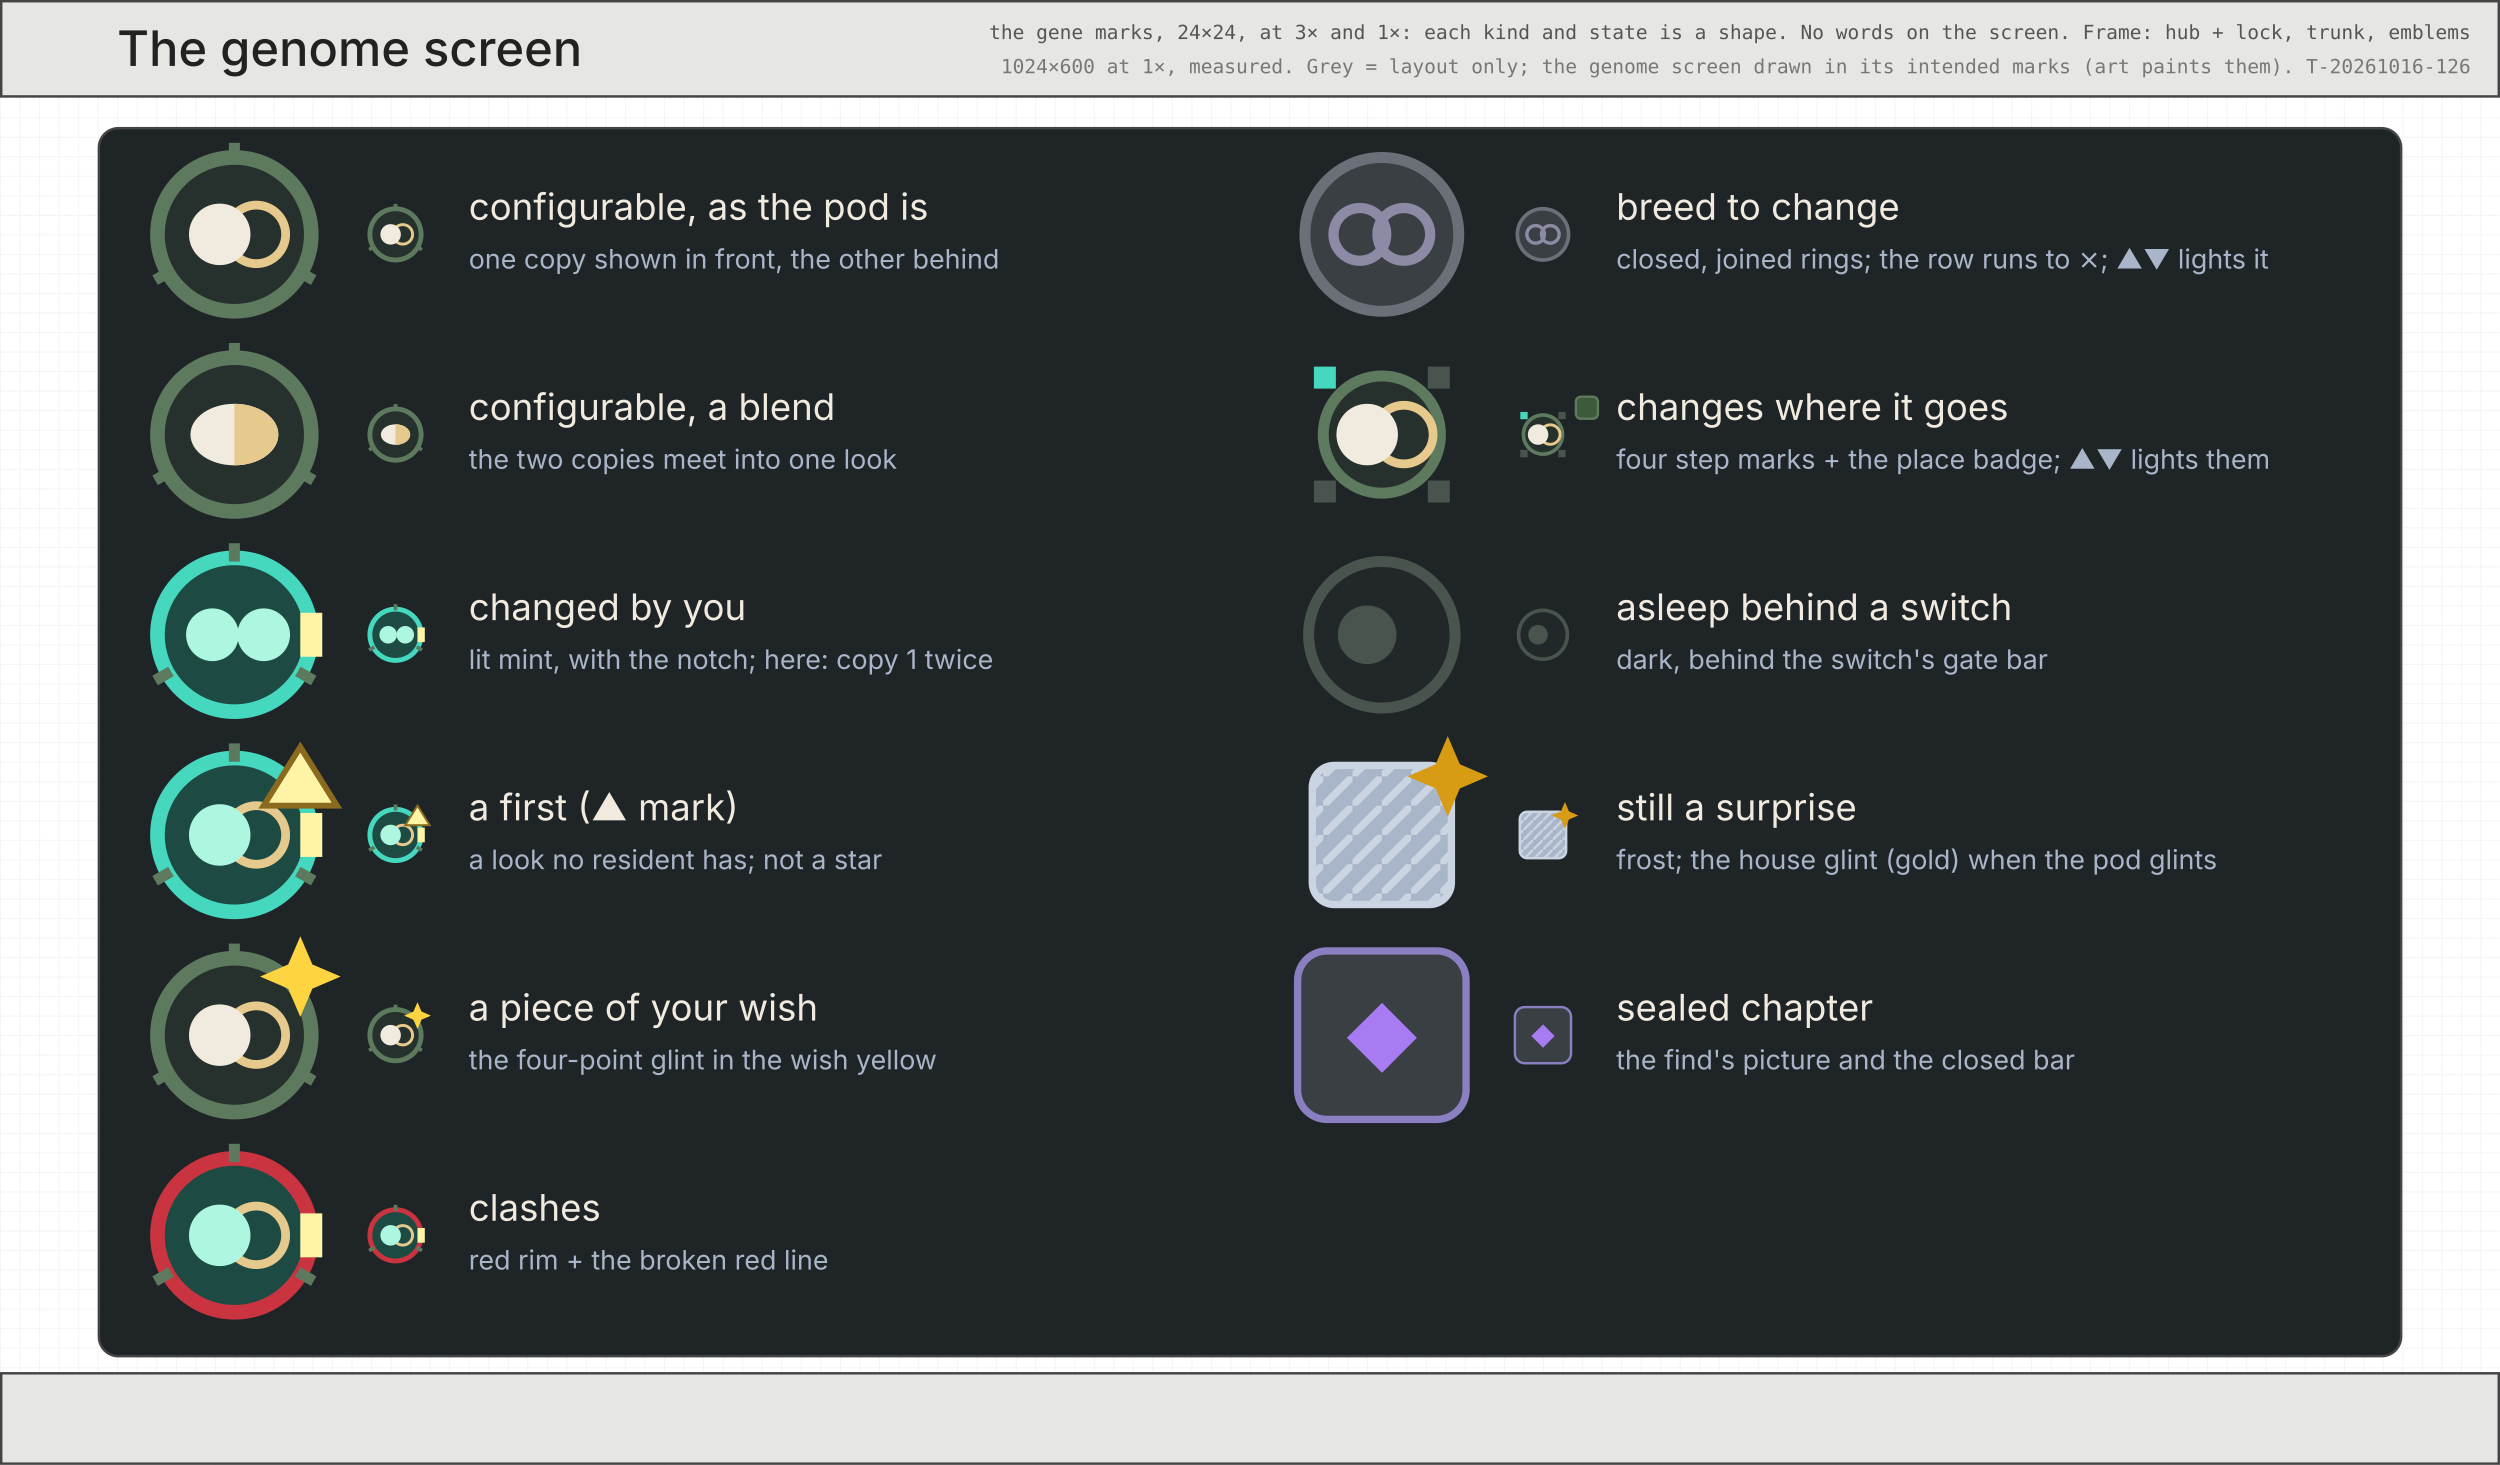
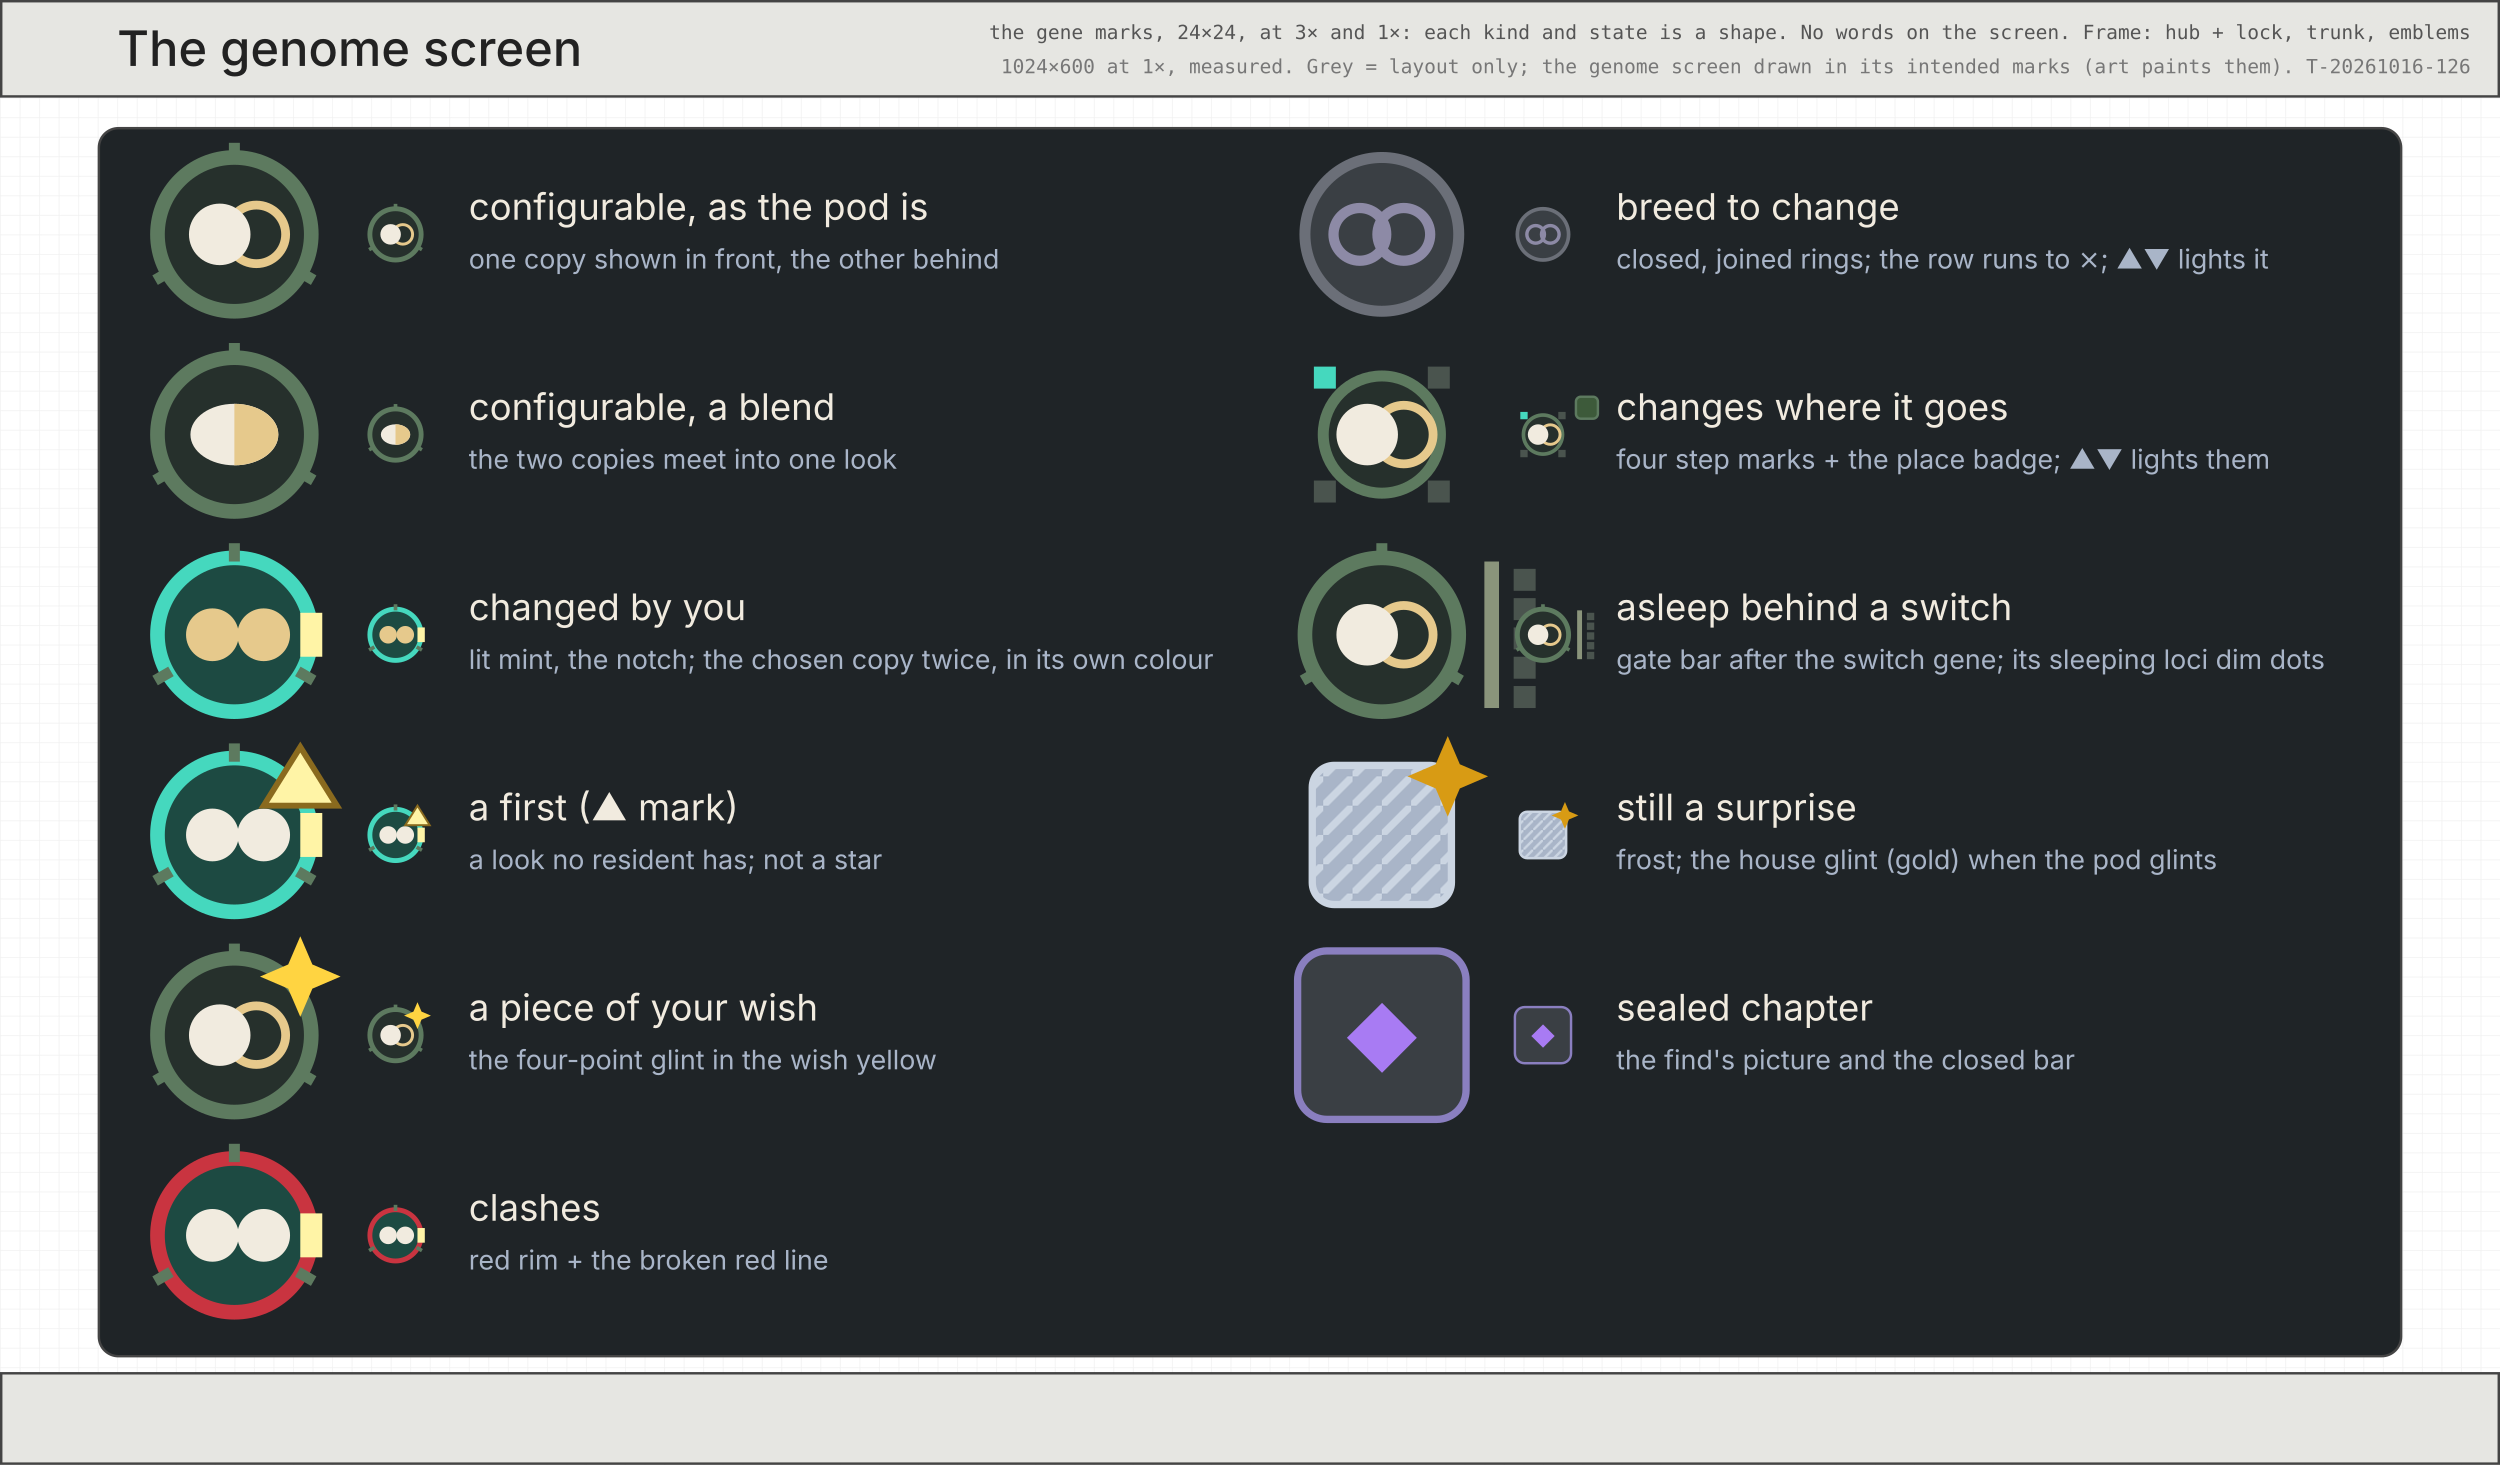
<svg xmlns="http://www.w3.org/2000/svg" viewBox="0 0 1024 600" width="1024" height="600" font-family="Inter, DejaVu Sans, sans-serif">
  <defs>
    <pattern id="g8" width="8" height="8" patternUnits="userSpaceOnUse">
      <path d="M8 0H0V8" fill="none" stroke="#efefef" stroke-width="0.5" />
    </pattern>
    <pattern id="fr" width="4" height="4" patternUnits="userSpaceOnUse">
      <rect width="4" height="4" fill="#a9b5c8" />
      <path d="M0 4L4 0" stroke="#cbd5e2" stroke-width="1" />
    </pattern>
  </defs>
  <rect width="1024" height="600" fill="#fff" />
  <rect width="1024" height="600" fill="url(#g8)" />
  <rect x="71.5" y="59.5" width="881" height="488" fill="none" stroke="#bbb" stroke-width="1" stroke-dasharray="1 3" />
  <rect x="0.5" y="0.5" width="1023" height="39" fill="#e6e6e2" stroke="#444" stroke-width="1" />
  <text x="48" y="27" font-size="20" fill="#222" text-anchor="start" font-weight="500">The genome screen</text>
  <text x="1012" y="16" font-size="8" fill="#555" text-anchor="end" font-family="DejaVu Sans Mono, monospace">the gene marks, 24×24, at 3× and 1×: each kind and state is a shape. No words on the screen. Frame: hub + lock, trunk, emblems</text>
  <text x="1012" y="30" font-size="8" fill="#777" text-anchor="end" font-family="DejaVu Sans Mono, monospace">1024×600 at 1×, measured. Grey = layout only; the genome screen drawn in its intended marks (art paints them). T-20261016-126</text>
  <rect x="40.5" y="52.5" width="943" height="503" fill="#1f2427" stroke="#444" stroke-width="1" rx="8" />
  <g transform="translate(60 60) scale(3)">
    <circle cx="12" cy="12" r="10.5" fill="#26302c" stroke="#5d7a5f" stroke-width="2" />
    <line x1="12.0" y1="2.0" x2="12.0" y2="-0.5" stroke="#5d7a5f" stroke-width="1.5" />
    <line x1="20.66" y1="17.0" x2="22.825" y2="18.25" stroke="#5d7a5f" stroke-width="1.5" />
    <line x1="3.34" y1="17" x2="1.175" y2="18.25" stroke="#5d7a5f" stroke-width="1.5" />
    <circle cx="15" cy="12" r="4" fill="none" stroke="#e6c98c" stroke-width="1.2" />
    <circle cx="10" cy="12" r="4.2" fill="#f1ebdf" stroke="none" stroke-width="1" />
  </g>
  <circle cx="162" cy="96" r="10.5" fill="#26302c" stroke="#5d7a5f" stroke-width="2" />
  <line x1="162.0" y1="86.0" x2="162.0" y2="83.5" stroke="#5d7a5f" stroke-width="1.5" />
  <line x1="170.66" y1="101.0" x2="172.825" y2="102.25" stroke="#5d7a5f" stroke-width="1.5" />
  <line x1="153.34" y1="101.0" x2="151.175" y2="102.25" stroke="#5d7a5f" stroke-width="1.5" />
  <circle cx="165" cy="96" r="4" fill="none" stroke="#e6c98c" stroke-width="1.2" />
  <circle cx="160" cy="96" r="4.2" fill="#f1ebdf" stroke="none" stroke-width="1" />
  <text x="192" y="90" font-size="15" fill="#f1ebdf" text-anchor="start">configurable, as the pod is</text>
  <text x="192" y="110" font-size="11" fill="#a9b5c8" text-anchor="start">one copy shown in front, the other behind</text>
  <g transform="translate(60 142) scale(3)">
    <circle cx="12" cy="12" r="10.5" fill="#26302c" stroke="#5d7a5f" stroke-width="2" />
    <line x1="12.0" y1="2.0" x2="12.0" y2="-0.5" stroke="#5d7a5f" stroke-width="1.5" />
    <line x1="20.66" y1="17.0" x2="22.825" y2="18.25" stroke="#5d7a5f" stroke-width="1.5" />
    <line x1="3.34" y1="17" x2="1.175" y2="18.25" stroke="#5d7a5f" stroke-width="1.5" />
    <ellipse cx="12" cy="12" rx="6" ry="4.2" fill="#f1ebdf" />
    <path d="M12 7.8A6 4.2 0 0 1 12 16.2Z" fill="#e6c98c" />
  </g>
  <circle cx="162" cy="178" r="10.5" fill="#26302c" stroke="#5d7a5f" stroke-width="2" />
  <line x1="162.0" y1="168.0" x2="162.0" y2="165.5" stroke="#5d7a5f" stroke-width="1.5" />
  <line x1="170.66" y1="183.0" x2="172.825" y2="184.25" stroke="#5d7a5f" stroke-width="1.5" />
  <line x1="153.34" y1="183.0" x2="151.175" y2="184.25" stroke="#5d7a5f" stroke-width="1.5" />
  <ellipse cx="162" cy="178" rx="6" ry="4.2" fill="#f1ebdf" />
  <path d="M162 173.8A6 4.2 0 0 1 162 182.2Z" fill="#e6c98c" />
  <text x="192" y="172" font-size="15" fill="#f1ebdf" text-anchor="start">configurable, a blend</text>
  <text x="192" y="192" font-size="11" fill="#a9b5c8" text-anchor="start">the two copies meet into one look</text>
  <g transform="translate(60 224) scale(3)">
    <circle cx="12" cy="12" r="10.5" fill="#1d4a42" stroke="#45d8be" stroke-width="2" />
    <line x1="12.0" y1="2.0" x2="12.0" y2="-0.5" stroke="#5d7a5f" stroke-width="1.5" />
    <line x1="20.66" y1="17.0" x2="22.825" y2="18.25" stroke="#5d7a5f" stroke-width="1.5" />
    <line x1="3.34" y1="17" x2="1.175" y2="18.25" stroke="#5d7a5f" stroke-width="1.5" />
-     <circle cx="9" cy="12" r="3.6" fill="#adf6e0" stroke="none" stroke-width="1" />
-     <circle cx="16" cy="12" r="3.6" fill="#adf6e0" stroke="none" stroke-width="1" />
+     <circle cx="9" cy="12" r="3.6" fill="#e6c98c" stroke="none" stroke-width="1" />
+     <circle cx="16" cy="12" r="3.6" fill="#e6c98c" stroke="none" stroke-width="1" />
    <rect x="21" y="9" width="3" height="6" fill="#fff4a6" />
  </g>
  <circle cx="162" cy="260" r="10.5" fill="#1d4a42" stroke="#45d8be" stroke-width="2" />
  <line x1="162.0" y1="250.0" x2="162.0" y2="247.5" stroke="#5d7a5f" stroke-width="1.5" />
  <line x1="170.66" y1="265.0" x2="172.825" y2="266.25" stroke="#5d7a5f" stroke-width="1.5" />
  <line x1="153.34" y1="265.0" x2="151.175" y2="266.25" stroke="#5d7a5f" stroke-width="1.5" />
-   <circle cx="159" cy="260" r="3.6" fill="#adf6e0" stroke="none" stroke-width="1" />
-   <circle cx="166" cy="260" r="3.6" fill="#adf6e0" stroke="none" stroke-width="1" />
+   <circle cx="159" cy="260" r="3.6" fill="#e6c98c" stroke="none" stroke-width="1" />
+   <circle cx="166" cy="260" r="3.6" fill="#e6c98c" stroke="none" stroke-width="1" />
  <rect x="171" y="257" width="3" height="6" fill="#fff4a6" />
  <text x="192" y="254" font-size="15" fill="#f1ebdf" text-anchor="start">changed by you</text>
-   <text x="192" y="274" font-size="11" fill="#a9b5c8" text-anchor="start">lit mint, with the notch; here: copy 1 twice</text>
+   <text x="192" y="274" font-size="11" fill="#a9b5c8" text-anchor="start">lit mint, the notch; the chosen copy twice, in its own colour</text>
  <g transform="translate(60 306) scale(3)">
    <circle cx="12" cy="12" r="10.5" fill="#1d4a42" stroke="#45d8be" stroke-width="2" />
    <line x1="12.0" y1="2.0" x2="12.0" y2="-0.5" stroke="#5d7a5f" stroke-width="1.5" />
    <line x1="20.66" y1="17.0" x2="22.825" y2="18.25" stroke="#5d7a5f" stroke-width="1.5" />
    <line x1="3.34" y1="17" x2="1.175" y2="18.25" stroke="#5d7a5f" stroke-width="1.5" />
-     <circle cx="15" cy="12" r="4" fill="none" stroke="#e6c98c" stroke-width="1.2" />
-     <circle cx="10" cy="12" r="4.2" fill="#adf6e0" stroke="none" stroke-width="1" />
+     <circle cx="9" cy="12" r="3.6" fill="#f1ebdf" stroke="none" stroke-width="1" />
+     <circle cx="16" cy="12" r="3.6" fill="#f1ebdf" stroke="none" stroke-width="1" />
    <rect x="21" y="9" width="3" height="6" fill="#fff4a6" />
    <path d="M21 0L26 8L16 8Z" fill="#fff4a6" stroke="#8a6a1e" stroke-width="0.8" />
  </g>
  <circle cx="162" cy="342" r="10.5" fill="#1d4a42" stroke="#45d8be" stroke-width="2" />
  <line x1="162.0" y1="332.0" x2="162.0" y2="329.5" stroke="#5d7a5f" stroke-width="1.5" />
  <line x1="170.66" y1="347.0" x2="172.825" y2="348.25" stroke="#5d7a5f" stroke-width="1.5" />
  <line x1="153.34" y1="347.0" x2="151.175" y2="348.25" stroke="#5d7a5f" stroke-width="1.5" />
-   <circle cx="165" cy="342" r="4" fill="none" stroke="#e6c98c" stroke-width="1.2" />
-   <circle cx="160" cy="342" r="4.2" fill="#adf6e0" stroke="none" stroke-width="1" />
+   <circle cx="159" cy="342" r="3.6" fill="#f1ebdf" stroke="none" stroke-width="1" />
+   <circle cx="166" cy="342" r="3.6" fill="#f1ebdf" stroke="none" stroke-width="1" />
  <rect x="171" y="339" width="3" height="6" fill="#fff4a6" />
  <path d="M171 330L176 338L166 338Z" fill="#fff4a6" stroke="#8a6a1e" stroke-width="0.8" />
  <text x="192" y="336" font-size="15" fill="#f1ebdf" text-anchor="start">a first (▲ mark)</text>
  <text x="192" y="356" font-size="11" fill="#a9b5c8" text-anchor="start">a look no resident has; not a star</text>
  <g transform="translate(60 388) scale(3)">
    <circle cx="12" cy="12" r="10.5" fill="#26302c" stroke="#5d7a5f" stroke-width="2" />
    <line x1="12.0" y1="2.0" x2="12.0" y2="-0.5" stroke="#5d7a5f" stroke-width="1.5" />
    <line x1="20.66" y1="17.0" x2="22.825" y2="18.25" stroke="#5d7a5f" stroke-width="1.5" />
    <line x1="3.34" y1="17" x2="1.175" y2="18.25" stroke="#5d7a5f" stroke-width="1.5" />
    <circle cx="15" cy="12" r="4" fill="none" stroke="#e6c98c" stroke-width="1.2" />
    <circle cx="10" cy="12" r="4.2" fill="#f1ebdf" stroke="none" stroke-width="1" />
    <path d="M21 -1.5L22.65 2.35L26.5 4L22.65 5.65L21 9.5L19.35 5.65L15.5 4L19.35 2.35Z" fill="#ffd441" />
  </g>
  <circle cx="162" cy="424" r="10.5" fill="#26302c" stroke="#5d7a5f" stroke-width="2" />
  <line x1="162.0" y1="414.0" x2="162.0" y2="411.5" stroke="#5d7a5f" stroke-width="1.5" />
  <line x1="170.66" y1="429.0" x2="172.825" y2="430.25" stroke="#5d7a5f" stroke-width="1.5" />
  <line x1="153.34" y1="429.0" x2="151.175" y2="430.25" stroke="#5d7a5f" stroke-width="1.5" />
  <circle cx="165" cy="424" r="4" fill="none" stroke="#e6c98c" stroke-width="1.2" />
  <circle cx="160" cy="424" r="4.2" fill="#f1ebdf" stroke="none" stroke-width="1" />
  <path d="M171 410.5L172.65 414.35L176.5 416L172.65 417.65L171 421.5L169.35 417.65L165.5 416L169.35 414.35Z" fill="#ffd441" />
  <text x="192" y="418" font-size="15" fill="#f1ebdf" text-anchor="start">a piece of your wish</text>
  <text x="192" y="438" font-size="11" fill="#a9b5c8" text-anchor="start">the four-point glint in the wish yellow</text>
  <g transform="translate(60 470) scale(3)">
    <circle cx="12" cy="12" r="10.5" fill="#1d4a42" stroke="#c93440" stroke-width="2" />
    <line x1="12.0" y1="2.0" x2="12.0" y2="-0.5" stroke="#5d7a5f" stroke-width="1.5" />
    <line x1="20.66" y1="17.0" x2="22.825" y2="18.25" stroke="#5d7a5f" stroke-width="1.5" />
    <line x1="3.34" y1="17" x2="1.175" y2="18.25" stroke="#5d7a5f" stroke-width="1.5" />
-     <circle cx="15" cy="12" r="4" fill="none" stroke="#e6c98c" stroke-width="1.2" />
-     <circle cx="10" cy="12" r="4.2" fill="#adf6e0" stroke="none" stroke-width="1" />
+     <circle cx="9" cy="12" r="3.6" fill="#f1ebdf" stroke="none" stroke-width="1" />
+     <circle cx="16" cy="12" r="3.6" fill="#f1ebdf" stroke="none" stroke-width="1" />
    <rect x="21" y="9" width="3" height="6" fill="#fff4a6" />
  </g>
  <circle cx="162" cy="506" r="10.5" fill="#1d4a42" stroke="#c93440" stroke-width="2" />
  <line x1="162.0" y1="496.0" x2="162.0" y2="493.5" stroke="#5d7a5f" stroke-width="1.5" />
  <line x1="170.66" y1="511.0" x2="172.825" y2="512.25" stroke="#5d7a5f" stroke-width="1.5" />
  <line x1="153.34" y1="511.0" x2="151.175" y2="512.25" stroke="#5d7a5f" stroke-width="1.5" />
-   <circle cx="165" cy="506" r="4" fill="none" stroke="#e6c98c" stroke-width="1.2" />
-   <circle cx="160" cy="506" r="4.2" fill="#adf6e0" stroke="none" stroke-width="1" />
+   <circle cx="159" cy="506" r="3.6" fill="#f1ebdf" stroke="none" stroke-width="1" />
+   <circle cx="166" cy="506" r="3.6" fill="#f1ebdf" stroke="none" stroke-width="1" />
  <rect x="171" y="503" width="3" height="6" fill="#fff4a6" />
  <text x="192" y="500" font-size="15" fill="#f1ebdf" text-anchor="start">clashes</text>
  <text x="192" y="520" font-size="11" fill="#a9b5c8" text-anchor="start">red rim + the broken red line</text>
  <g transform="translate(530 60) scale(3)">
    <circle cx="12" cy="12" r="10.5" fill="#3a3f44" stroke="#6b6f78" stroke-width="1.5" />
    <circle cx="9" cy="12" r="3.6" fill="none" stroke="#8d8aa6" stroke-width="1.4" />
    <circle cx="15" cy="12" r="3.6" fill="none" stroke="#8d8aa6" stroke-width="1.4" />
  </g>
  <circle cx="632" cy="96" r="10.5" fill="#3a3f44" stroke="#6b6f78" stroke-width="1.5" />
  <circle cx="629" cy="96" r="3.6" fill="none" stroke="#8d8aa6" stroke-width="1.4" />
  <circle cx="635" cy="96" r="3.6" fill="none" stroke="#8d8aa6" stroke-width="1.4" />
  <text x="662" y="90" font-size="15" fill="#f1ebdf" text-anchor="start">breed to change</text>
  <text x="662" y="110" font-size="11" fill="#a9b5c8" text-anchor="start">closed, joined rings; the row runs to ⨯; ▲▼ lights it</text>
  <g transform="translate(530 142) scale(3)">
    <circle cx="12" cy="12" r="8" fill="#26302c" stroke="#5d7a5f" stroke-width="1.5" />
    <circle cx="15" cy="12" r="4" fill="none" stroke="#e6c98c" stroke-width="1.2" />
    <circle cx="10" cy="12" r="4.2" fill="#f1ebdf" stroke="none" stroke-width="1" />
    <rect x="2.722" y="2.722" width="3" height="3" fill="#45d8be" />
    <rect x="18.278" y="2.722" width="3" height="3" fill="#4a544e" />
    <rect x="18.278" y="18.278" width="3" height="3" fill="#4a544e" />
    <rect x="2.722" y="18.278" width="3" height="3" fill="#4a544e" />
  </g>
  <circle cx="632" cy="178" r="8" fill="#26302c" stroke="#5d7a5f" stroke-width="1.5" />
  <circle cx="635" cy="178" r="4" fill="none" stroke="#e6c98c" stroke-width="1.2" />
  <circle cx="630" cy="178" r="4.2" fill="#f1ebdf" stroke="none" stroke-width="1" />
  <rect x="622.722" y="168.722" width="3" height="3" fill="#45d8be" />
  <rect x="638.278" y="168.722" width="3" height="3" fill="#4a544e" />
  <rect x="638.278" y="184.278" width="3" height="3" fill="#4a544e" />
  <rect x="622.722" y="184.278" width="3" height="3" fill="#4a544e" />
  <rect x="645.5" y="162.5" width="9" height="9" fill="#3d5a3a" stroke="#5d7a5f" stroke-width="1" rx="2" />
  <text x="662" y="172" font-size="15" fill="#f1ebdf" text-anchor="start">changes where it goes</text>
  <text x="662" y="192" font-size="11" fill="#a9b5c8" text-anchor="start">four step marks + the place badge; ▲▼ lights them</text>
  <g transform="translate(530 224) scale(3)">
-     <circle cx="12" cy="12" r="10" fill="#22272a" stroke="#4a544e" stroke-width="1.5" />
-     <circle cx="10" cy="12" r="4" fill="#4a544e" stroke="none" stroke-width="1" />
-   </g>
-   <circle cx="632" cy="260" r="10" fill="#22272a" stroke="#4a544e" stroke-width="1.5" />
-   <circle cx="630" cy="260" r="4" fill="#4a544e" stroke="none" stroke-width="1" />
+     <circle cx="12" cy="12" r="10.5" fill="#26302c" stroke="#5d7a5f" stroke-width="2" />
+     <line x1="12.0" y1="2.0" x2="12.0" y2="-0.5" stroke="#5d7a5f" stroke-width="1.5" />
+     <line x1="20.66" y1="17.0" x2="22.825" y2="18.25" stroke="#5d7a5f" stroke-width="1.5" />
+     <line x1="3.34" y1="17" x2="1.175" y2="18.25" stroke="#5d7a5f" stroke-width="1.5" />
+     <circle cx="15" cy="12" r="4" fill="none" stroke="#e6c98c" stroke-width="1.2" />
+     <circle cx="10" cy="12" r="4.2" fill="#f1ebdf" stroke="none" stroke-width="1" />
+     <rect x="26" y="2" width="2" height="20" fill="#8a947b" />
+     <rect x="30" y="3" width="3" height="3" fill="#4a544e" />
+     <rect x="30" y="7" width="3" height="3" fill="#4a544e" />
+     <rect x="30" y="11" width="3" height="3" fill="#4a544e" />
+     <rect x="30" y="15" width="3" height="3" fill="#4a544e" />
+     <rect x="30" y="19" width="3" height="3" fill="#4a544e" />
+   </g>
+   <circle cx="632" cy="260" r="10.5" fill="#26302c" stroke="#5d7a5f" stroke-width="2" />
+   <line x1="632.0" y1="250.0" x2="632.0" y2="247.5" stroke="#5d7a5f" stroke-width="1.5" />
+   <line x1="640.66" y1="265.0" x2="642.825" y2="266.25" stroke="#5d7a5f" stroke-width="1.5" />
+   <line x1="623.34" y1="265.0" x2="621.175" y2="266.25" stroke="#5d7a5f" stroke-width="1.5" />
+   <circle cx="635" cy="260" r="4" fill="none" stroke="#e6c98c" stroke-width="1.2" />
+   <circle cx="630" cy="260" r="4.2" fill="#f1ebdf" stroke="none" stroke-width="1" />
+   <rect x="646" y="250" width="2" height="20" fill="#8a947b" />
+   <rect x="650" y="251" width="3" height="3" fill="#4a544e" />
+   <rect x="650" y="255" width="3" height="3" fill="#4a544e" />
+   <rect x="650" y="259" width="3" height="3" fill="#4a544e" />
+   <rect x="650" y="263" width="3" height="3" fill="#4a544e" />
+   <rect x="650" y="267" width="3" height="3" fill="#4a544e" />
  <text x="662" y="254" font-size="15" fill="#f1ebdf" text-anchor="start">asleep behind a switch</text>
-   <text x="662" y="274" font-size="11" fill="#a9b5c8" text-anchor="start">dark, behind the switch's gate bar</text>
+   <text x="662" y="274" font-size="11" fill="#a9b5c8" text-anchor="start">gate bar after the switch gene; its sleeping loci dim dots</text>
  <g transform="translate(530 306) scale(3)">
    <rect x="2.5" y="2.5" width="19" height="19" fill="url(#fr)" stroke="#cbd5e2" stroke-width="1" rx="3" />
    <path d="M21 -1.5L22.65 2.35L26.5 4L22.65 5.65L21 9.5L19.35 5.65L15.5 4L19.35 2.35Z" fill="#d89b14" />
  </g>
  <rect x="622.5" y="332.5" width="19" height="19" fill="url(#fr)" stroke="#cbd5e2" stroke-width="1" rx="3" />
  <path d="M641 328.5L642.65 332.35L646.5 334L642.65 335.65L641 339.5L639.35 335.65L635.5 334L639.35 332.35Z" fill="#d89b14" />
  <text x="662" y="336" font-size="15" fill="#f1ebdf" text-anchor="start">still a surprise</text>
  <text x="662" y="356" font-size="11" fill="#a9b5c8" text-anchor="start">frost; the house glint (gold) when the pod glints</text>
  <g transform="translate(530 388) scale(3)">
    <rect x="0.5" y="0.5" width="23" height="23" fill="#3a3f44" stroke="#8a7fc0" stroke-width="1" rx="4" />
    <text x="12" y="16" font-size="10" fill="#a87bf3" text-anchor="middle">◆</text>
  </g>
  <rect x="620.5" y="412.5" width="23" height="23" fill="#3a3f44" stroke="#8a7fc0" stroke-width="1" rx="4" />
  <text x="632" y="428" font-size="10" fill="#a87bf3" text-anchor="middle">◆</text>
  <text x="662" y="418" font-size="15" fill="#f1ebdf" text-anchor="start">sealed chapter</text>
  <text x="662" y="438" font-size="11" fill="#a9b5c8" text-anchor="start">the find's picture and the closed bar</text>
  <rect x="0.5" y="562.5" width="1023" height="37" fill="#e6e6e2" stroke="#444" stroke-width="1" />
  <text x="512" y="588" font-size="16" fill="#6b6880" text-anchor="middle" />
  <text x="1008" y="588" font-size="16" fill="#222" text-anchor="end" />
</svg>
